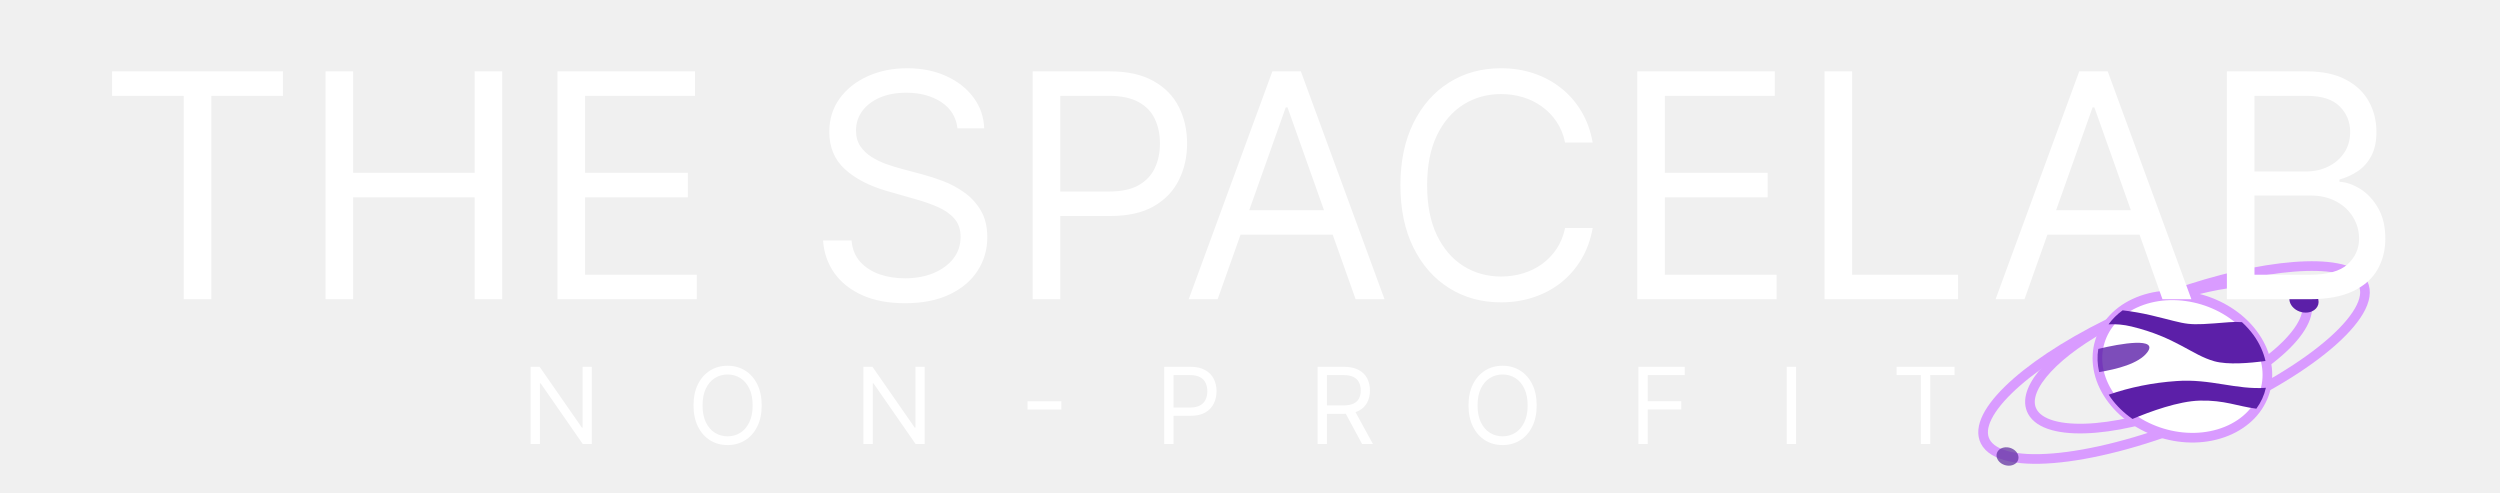
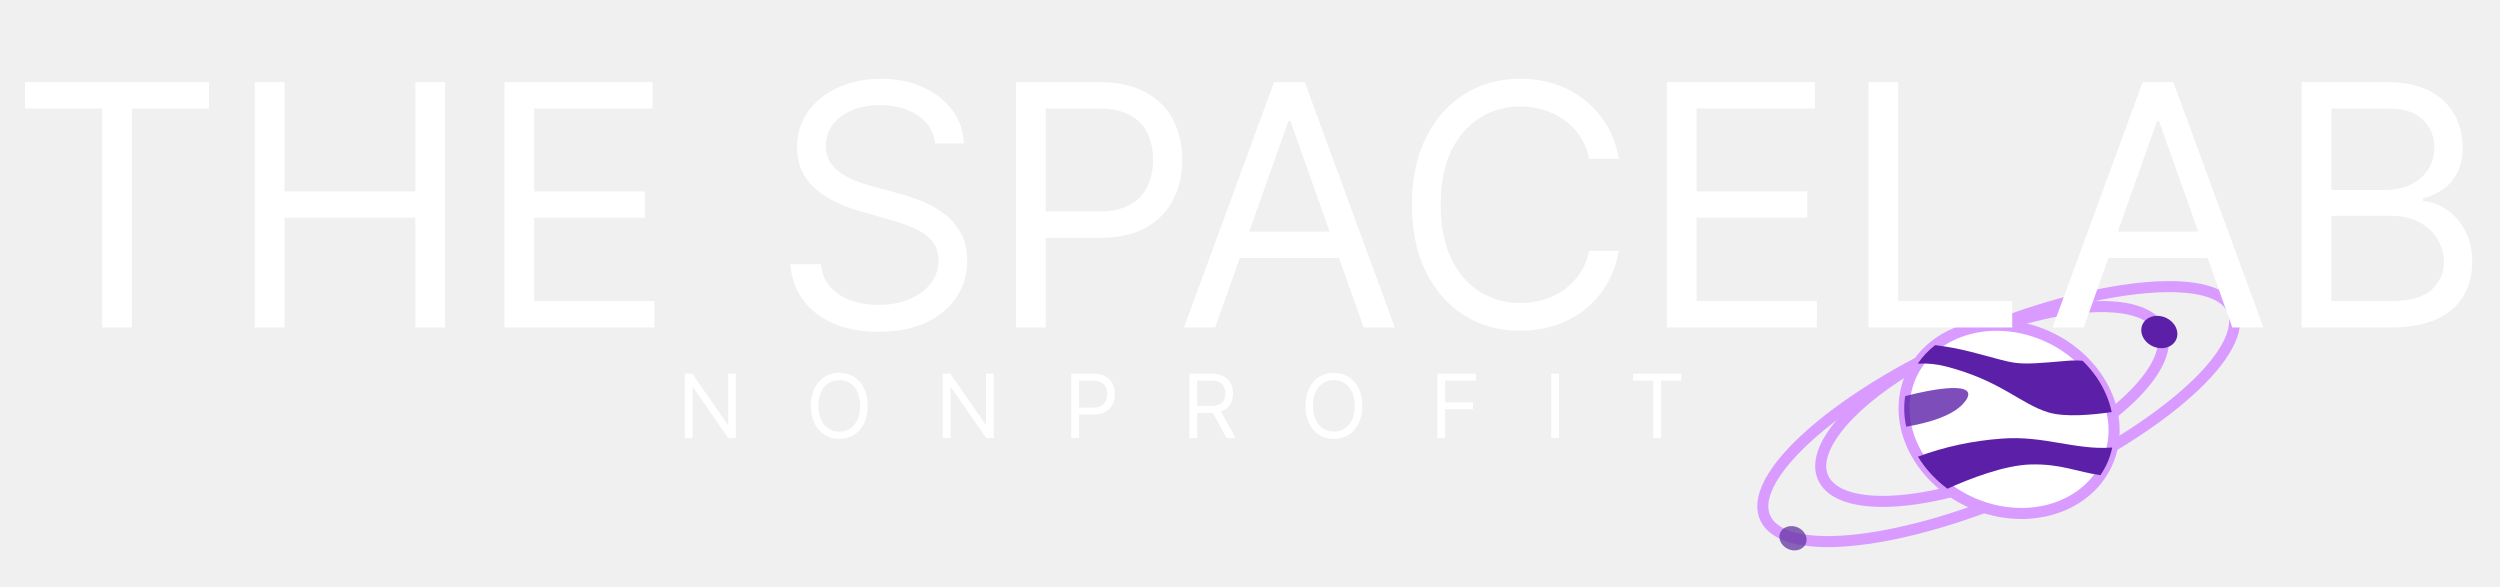
- <svg xmlns="http://www.w3.org/2000/svg" width="259" height="51" viewBox="0 0 259 51" fill="none">
-   <path d="M225.278 30.477C234.19 27.333 242.816 26.536 244.63 29.064C246.757 32.03 239.814 38.212 229.083 42.893C218.351 47.574 207.955 48.956 205.831 45.994C203.906 43.315 209.408 37.998 218.399 33.551" stroke="#D99BFF" stroke-linecap="round" stroke-linejoin="round" />
-   <path d="M226.633 30.276C232.343 28.658 237.256 28.709 238.648 30.669C240.471 33.211 235.694 37.998 227.977 41.365C220.26 44.731 212.516 45.402 210.692 42.861C209.164 40.741 212.255 37.047 217.8 33.931" stroke="#D99BFF" stroke-linecap="round" stroke-linejoin="round" />
-   <path d="M230.673 44.679C234.827 42.986 236.146 38.611 233.619 34.905C231.092 31.2 225.676 29.569 221.522 31.261C217.368 32.954 216.049 37.33 218.576 41.035C221.103 44.74 226.519 46.371 230.673 44.679Z" fill="white" stroke="#D99BFF" stroke-linecap="round" stroke-linejoin="round" />
-   <path d="M220.826 33.826C220.037 33.633 219.229 33.557 218.442 33.602C218.837 33.054 219.329 32.566 219.904 32.15C220.887 32.263 221.867 32.434 222.838 32.661C227.037 33.662 226.165 33.771 230.93 33.382C231.369 33.345 231.816 33.342 232.266 33.374C232.721 33.794 233.128 34.248 233.48 34.729C234.077 35.565 234.493 36.471 234.705 37.397C233.057 37.625 230.795 37.813 229.404 37.425C227.063 36.77 225.42 34.938 220.826 33.826Z" fill="#5C1FA8" />
-   <path d="M239.964 30.564C239.802 30.339 239.569 30.152 239.295 30.026C239.02 29.899 238.717 29.84 238.422 29.855C238.128 29.871 237.856 29.96 237.641 30.111C237.426 30.263 237.277 30.471 237.214 30.707C237.15 30.944 237.175 31.2 237.284 31.443C237.394 31.685 237.584 31.903 237.829 32.069C238.075 32.235 238.366 32.342 238.665 32.376C238.964 32.41 239.258 32.369 239.51 32.26C239.678 32.187 239.823 32.086 239.936 31.961C240.05 31.837 240.131 31.691 240.173 31.534C240.215 31.376 240.218 31.209 240.182 31.043C240.146 30.877 240.072 30.714 239.964 30.564Z" fill="#5C1FA8" />
-   <path d="M222.446 36.519C221.556 37.676 219.321 38.248 217.471 38.546C217.283 37.74 217.253 36.929 217.383 36.147C219.709 35.575 223.674 34.915 222.446 36.519Z" fill="#5C1FA8" fill-opacity="0.79" />
-   <path d="M234.747 40.176C234.572 40.954 234.237 41.686 233.758 42.342C231.763 42.082 230.466 41.446 227.92 41.503C225.695 41.553 222.734 42.643 220.925 43.404C220.041 42.788 219.283 42.052 218.691 41.233C218.612 41.117 218.536 41.006 218.457 40.891C220.66 40.121 223.027 39.645 225.481 39.477C229.008 39.217 231.645 40.399 234.747 40.176Z" fill="#5C1FA8" />
-   <path d="M208.936 46.873C208.814 46.704 208.638 46.562 208.431 46.467C208.225 46.372 207.996 46.328 207.774 46.34C207.553 46.351 207.348 46.419 207.186 46.533C207.024 46.648 206.913 46.804 206.865 46.983C206.818 47.161 206.837 47.354 206.92 47.536C207.003 47.719 207.147 47.883 207.332 48.008C207.518 48.132 207.737 48.212 207.962 48.237C208.188 48.262 208.409 48.23 208.598 48.147C208.724 48.092 208.832 48.016 208.917 47.922C209.002 47.828 209.062 47.719 209.093 47.601C209.125 47.482 209.127 47.357 209.1 47.232C209.073 47.107 209.017 46.985 208.936 46.873Z" fill="#6333A2" fill-opacity="0.74" />
-   <path d="M61.312 38V46H60.375L56.016 39.719H55.938V46H54.969V38H55.906L60.281 44.297H60.359V38H61.312ZM78.911 42C78.911 42.844 78.759 43.573 78.454 44.188C78.149 44.802 77.731 45.276 77.2 45.609C76.669 45.943 76.062 46.109 75.38 46.109C74.697 46.109 74.091 45.943 73.559 45.609C73.028 45.276 72.61 44.802 72.305 44.188C72.001 43.573 71.849 42.844 71.849 42C71.849 41.156 72.001 40.427 72.305 39.812C72.61 39.198 73.028 38.724 73.559 38.391C74.091 38.057 74.697 37.891 75.38 37.891C76.062 37.891 76.669 38.057 77.2 38.391C77.731 38.724 78.149 39.198 78.454 39.812C78.759 40.427 78.911 41.156 78.911 42ZM77.974 42C77.974 41.307 77.858 40.723 77.626 40.246C77.397 39.77 77.085 39.409 76.692 39.164C76.302 38.919 75.864 38.797 75.38 38.797C74.895 38.797 74.457 38.919 74.063 39.164C73.673 39.409 73.362 39.77 73.13 40.246C72.901 40.723 72.786 41.307 72.786 42C72.786 42.693 72.901 43.277 73.13 43.754C73.362 44.23 73.673 44.591 74.063 44.836C74.457 45.081 74.895 45.203 75.38 45.203C75.864 45.203 76.302 45.081 76.692 44.836C77.085 44.591 77.397 44.23 77.626 43.754C77.858 43.277 77.974 42.693 77.974 42ZM95.794 38V46H94.856L90.497 39.719H90.419V46H89.45V38H90.387L94.762 44.297H94.841V38H95.794ZM109.955 41.57V42.43H106.455V41.57H109.955ZM120.612 46V38H123.315C123.942 38 124.455 38.113 124.854 38.34C125.255 38.564 125.552 38.867 125.744 39.25C125.937 39.633 126.034 40.06 126.034 40.531C126.034 41.003 125.937 41.431 125.744 41.816C125.554 42.202 125.26 42.509 124.862 42.738C124.463 42.965 123.953 43.078 123.33 43.078H121.393V42.219H123.299C123.729 42.219 124.074 42.145 124.334 41.996C124.595 41.848 124.784 41.647 124.901 41.395C125.021 41.139 125.08 40.852 125.08 40.531C125.08 40.211 125.021 39.925 124.901 39.672C124.784 39.419 124.593 39.221 124.33 39.078C124.067 38.932 123.718 38.859 123.284 38.859H121.58V46H120.612ZM136.504 46V38H139.207C139.832 38 140.345 38.107 140.746 38.32C141.147 38.531 141.444 38.822 141.637 39.191C141.83 39.561 141.926 39.982 141.926 40.453C141.926 40.925 141.83 41.342 141.637 41.707C141.444 42.072 141.149 42.358 140.75 42.566C140.352 42.772 139.843 42.875 139.223 42.875H137.035V42H139.192C139.619 42 139.962 41.938 140.223 41.812C140.486 41.688 140.676 41.51 140.793 41.281C140.913 41.05 140.973 40.773 140.973 40.453C140.973 40.133 140.913 39.853 140.793 39.613C140.673 39.374 140.482 39.189 140.219 39.059C139.956 38.926 139.608 38.859 139.176 38.859H137.473V46H136.504ZM140.27 42.406L142.238 46H141.113L139.176 42.406H140.27ZM159.2 42C159.2 42.844 159.048 43.573 158.743 44.188C158.439 44.802 158.021 45.276 157.489 45.609C156.958 45.943 156.351 46.109 155.669 46.109C154.987 46.109 154.38 45.943 153.849 45.609C153.317 45.276 152.899 44.802 152.595 44.188C152.29 43.573 152.138 42.844 152.138 42C152.138 41.156 152.29 40.427 152.595 39.812C152.899 39.198 153.317 38.724 153.849 38.391C154.38 38.057 154.987 37.891 155.669 37.891C156.351 37.891 156.958 38.057 157.489 38.391C158.021 38.724 158.439 39.198 158.743 39.812C159.048 40.427 159.2 41.156 159.2 42ZM158.263 42C158.263 41.307 158.147 40.723 157.915 40.246C157.686 39.77 157.375 39.409 156.981 39.164C156.591 38.919 156.153 38.797 155.669 38.797C155.185 38.797 154.746 38.919 154.353 39.164C153.962 39.409 153.651 39.77 153.419 40.246C153.19 40.723 153.075 41.307 153.075 42C153.075 42.693 153.19 43.277 153.419 43.754C153.651 44.23 153.962 44.591 154.353 44.836C154.746 45.081 155.185 45.203 155.669 45.203C156.153 45.203 156.591 45.081 156.981 44.836C157.375 44.591 157.686 44.23 157.915 43.754C158.147 43.277 158.263 42.693 158.263 42ZM169.739 46V38H174.536V38.859H170.708V41.562H174.177V42.422H170.708V46H169.739ZM186.074 38V46H185.105V38H186.074ZM196.489 38.859V38H202.489V38.859H199.973V46H199.004V38.859H196.489Z" fill="white" />
-   <path d="M11.609 9.929V7.393H29.315V9.929H21.891V31H19.032V9.929H11.609ZM33.727 31V7.393H36.585V17.905H49.173V7.393H52.031V31H49.173V20.441H36.585V31H33.727ZM57.755 31V7.393H72.002V9.929H60.613V17.905H71.264V20.441H60.613V28.464H72.186V31H57.755ZM99.194 13.294C99.056 12.127 98.495 11.22 97.511 10.574C96.528 9.929 95.321 9.606 93.892 9.606C92.847 9.606 91.932 9.775 91.148 10.113C90.372 10.451 89.765 10.916 89.327 11.508C88.897 12.1 88.681 12.772 88.681 13.525C88.681 14.155 88.831 14.697 89.131 15.15C89.438 15.596 89.83 15.969 90.307 16.268C90.783 16.561 91.283 16.803 91.805 16.995C92.328 17.179 92.808 17.329 93.246 17.444L95.644 18.09C96.259 18.251 96.942 18.474 97.696 18.758C98.456 19.043 99.183 19.431 99.874 19.923C100.574 20.407 101.15 21.029 101.603 21.79C102.057 22.551 102.283 23.484 102.283 24.591C102.283 25.867 101.949 27.019 101.28 28.049C100.62 29.079 99.651 29.897 98.376 30.504C97.108 31.111 95.567 31.415 93.753 31.415C92.063 31.415 90.599 31.142 89.362 30.597C88.132 30.051 87.164 29.29 86.457 28.314C85.757 27.338 85.362 26.205 85.269 24.914H88.22C88.297 25.805 88.597 26.543 89.12 27.127C89.65 27.703 90.318 28.134 91.125 28.418C91.94 28.695 92.816 28.833 93.753 28.833C94.845 28.833 95.824 28.656 96.693 28.303C97.561 27.942 98.249 27.442 98.756 26.804C99.263 26.159 99.517 25.406 99.517 24.545C99.517 23.761 99.298 23.123 98.86 22.631C98.422 22.14 97.845 21.74 97.131 21.433C96.416 21.125 95.644 20.856 94.814 20.626L91.909 19.796C90.065 19.265 88.605 18.509 87.529 17.525C86.453 16.541 85.915 15.254 85.915 13.663C85.915 12.342 86.272 11.189 86.987 10.205C87.709 9.214 88.678 8.446 89.892 7.9C91.114 7.347 92.478 7.07 93.984 7.07C95.505 7.07 96.858 7.343 98.041 7.888C99.225 8.426 100.162 9.164 100.854 10.102C101.553 11.039 101.922 12.103 101.961 13.294H99.194ZM106.983 31V7.393H114.96C116.812 7.393 118.326 7.727 119.502 8.396C120.685 9.056 121.561 9.952 122.13 11.081C122.699 12.211 122.983 13.471 122.983 14.862C122.983 16.253 122.699 17.517 122.13 18.655C121.569 19.792 120.701 20.699 119.525 21.375C118.349 22.044 116.843 22.378 115.006 22.378H109.289V19.842H114.914C116.182 19.842 117.2 19.623 117.969 19.185C118.737 18.747 119.294 18.155 119.64 17.41C119.994 16.657 120.17 15.807 120.17 14.862C120.17 13.917 119.994 13.072 119.64 12.326C119.294 11.581 118.733 10.997 117.957 10.574C117.181 10.144 116.151 9.929 114.868 9.929H109.842V31H106.983ZM126.147 31H123.15L131.818 7.393H134.769L143.438 31H140.441L133.386 11.127H133.202L126.147 31ZM127.254 21.778H139.334V24.314H127.254V21.778ZM165.002 14.77H162.143C161.974 13.948 161.678 13.225 161.255 12.603C160.84 11.98 160.333 11.458 159.734 11.035C159.142 10.605 158.485 10.282 157.763 10.067C157.04 9.852 156.287 9.744 155.503 9.744C154.074 9.744 152.779 10.105 151.619 10.828C150.466 11.55 149.548 12.614 148.864 14.021C148.188 15.427 147.85 17.152 147.85 19.196C147.85 21.241 148.188 22.966 148.864 24.372C149.548 25.778 150.466 26.843 151.619 27.565C152.779 28.287 154.074 28.648 155.503 28.648C156.287 28.648 157.04 28.541 157.763 28.326C158.485 28.111 159.142 27.792 159.734 27.369C160.333 26.939 160.84 26.412 161.255 25.79C161.678 25.16 161.974 24.437 162.143 23.623H165.002C164.787 24.829 164.395 25.909 163.826 26.862C163.257 27.815 162.55 28.625 161.705 29.294C160.86 29.955 159.911 30.458 158.858 30.804C157.813 31.15 156.695 31.323 155.503 31.323C153.49 31.323 151.7 30.831 150.132 29.847C148.564 28.864 147.331 27.465 146.432 25.651C145.533 23.838 145.083 21.686 145.083 19.196C145.083 16.706 145.533 14.555 146.432 12.741C147.331 10.928 148.564 9.529 150.132 8.545C151.7 7.562 153.49 7.07 155.503 7.07C156.695 7.07 157.813 7.243 158.858 7.589C159.911 7.934 160.86 8.442 161.705 9.11C162.55 9.771 163.257 10.578 163.826 11.531C164.395 12.476 164.787 13.556 165.002 14.77ZM169.621 31V7.393H183.868V9.929H172.48V17.905H183.131V20.441H172.48V28.464H184.053V31H169.621ZM189.021 31V7.393H191.88V28.464H202.853V31H189.021ZM209.738 31H206.741L215.409 7.393H218.36L227.028 31H224.031L216.977 11.127H216.792L209.738 31ZM210.845 21.778H222.925V24.314H210.845V21.778ZM230.706 31V7.393H238.959C240.603 7.393 241.96 7.677 243.028 8.246C244.096 8.807 244.891 9.564 245.414 10.517C245.937 11.462 246.198 12.511 246.198 13.663C246.198 14.678 246.017 15.515 245.656 16.176C245.303 16.837 244.834 17.36 244.25 17.744C243.673 18.128 243.047 18.413 242.371 18.597V18.828C243.093 18.874 243.819 19.127 244.549 19.588C245.279 20.049 245.89 20.71 246.382 21.571C246.874 22.432 247.12 23.484 247.12 24.729C247.12 25.913 246.851 26.977 246.313 27.922C245.775 28.867 244.926 29.617 243.766 30.17C242.605 30.723 241.095 31 239.235 31H230.706ZM233.564 28.464H239.235C241.103 28.464 242.428 28.103 243.212 27.381C244.004 26.651 244.4 25.767 244.4 24.729C244.4 23.93 244.196 23.192 243.789 22.516C243.381 21.832 242.801 21.287 242.048 20.879C241.295 20.464 240.404 20.257 239.374 20.257H233.564V28.464ZM233.564 17.767H238.867C239.727 17.767 240.503 17.598 241.195 17.26C241.894 16.922 242.448 16.445 242.855 15.831C243.27 15.216 243.477 14.493 243.477 13.663C243.477 12.626 243.116 11.746 242.394 11.024C241.672 10.294 240.527 9.929 238.959 9.929H233.564V17.767Z" fill="white" />
+ <svg xmlns="http://www.w3.org/2000/svg" width="1130" height="265" viewBox="0 0 1130 265" fill="none">
+   <path d="M903.685 146.35C951.724 128.222 998.225 123.627 1008 138.2C1019.47 155.306 982.042 190.95 924.193 217.937C866.344 244.925 810.3 252.896 798.851 235.818C788.476 220.368 818.133 189.711 866.601 164.075" stroke="#D99BFF" stroke-width="4.994" stroke-linecap="round" stroke-linejoin="round" />
+   <path d="M910.992 145.189C941.772 135.862 968.256 136.153 975.76 147.453C985.591 162.109 959.837 189.715 918.238 209.123C876.64 228.532 834.893 232.404 825.062 217.748C816.821 205.526 833.486 184.227 863.376 166.261" stroke="#D99BFF" stroke-width="4.994" stroke-linecap="round" stroke-linejoin="round" />
+   <path d="M932.772 228.237C955.165 218.478 962.274 193.249 948.651 171.887C935.028 150.524 905.831 141.117 883.438 150.876C861.045 160.636 853.935 185.865 867.559 207.227C881.182 228.59 910.379 237.997 932.772 228.237Z" fill="white" stroke="#D99BFF" stroke-width="4.994" stroke-linecap="round" stroke-linejoin="round" />
+   <path d="M879.681 165.663C875.426 164.55 871.071 164.113 866.825 164.371C868.956 161.214 871.61 158.395 874.708 155.996C880.007 156.651 885.291 157.638 890.522 158.948C913.162 164.717 908.459 165.345 934.148 163.105C936.514 162.889 938.924 162.874 941.346 163.06C943.803 165.48 945.997 168.097 947.89 170.868C951.112 175.691 953.354 180.911 954.498 186.254C945.614 187.567 933.418 188.654 925.918 186.414C913.303 182.637 904.441 172.071 879.681 165.663Z" fill="#5C1FA8" />
+   <path d="M982.859 146.865C981.987 145.566 980.731 144.485 979.252 143.757C977.773 143.029 976.137 142.688 974.55 142.776C972.963 142.864 971.497 143.378 970.337 144.252C969.177 145.127 968.376 146.323 968.034 147.689C967.692 149.055 967.825 150.53 968.416 151.928C969.007 153.325 970.029 154.582 971.354 155.54C972.679 156.498 974.247 157.113 975.859 157.309C977.471 157.504 979.056 157.271 980.412 156.638C981.317 156.221 982.099 155.636 982.712 154.918C983.325 154.199 983.758 153.362 983.986 152.453C984.213 151.544 984.231 150.583 984.037 149.624C983.844 148.664 983.444 147.727 982.859 146.865Z" fill="#5C1FA8" />
+   <path d="M888.424 181.184C883.629 187.858 871.577 191.156 861.607 192.871C860.593 188.226 860.433 183.552 861.132 179.041C873.669 175.745 895.044 171.938 888.424 181.184Z" fill="#5C1FA8" fill-opacity="0.79" />
+   <path d="M954.736 202.284C953.79 206.769 951.987 210.99 949.402 214.772C938.65 213.274 931.655 209.606 917.934 209.936C905.937 210.225 889.976 216.506 880.224 220.898C875.459 217.343 871.375 213.098 868.18 208.379C867.754 207.711 867.346 207.072 866.921 206.404C878.798 201.966 891.558 199.22 904.784 198.254C923.795 196.756 938.01 203.567 954.736 202.284Z" fill="#5C1FA8" />
+   <path d="M815.592 240.875C814.935 239.897 813.989 239.083 812.875 238.535C811.76 237.987 810.527 237.731 809.332 237.799C808.137 237.866 807.034 238.255 806.162 238.915C805.289 239.575 804.688 240.477 804.432 241.507C804.177 242.537 804.28 243.648 804.729 244.7C805.177 245.752 805.95 246.697 806.95 247.416C807.95 248.135 809.132 248.595 810.347 248.738C811.561 248.881 812.754 248.701 813.773 248.22C814.45 247.905 815.034 247.464 815.493 246.923C815.951 246.382 816.274 245.753 816.443 245.07C816.612 244.388 816.624 243.666 816.478 242.946C816.332 242.226 816.031 241.522 815.592 240.875Z" fill="#6333A2" fill-opacity="0.74" />
+   <path d="M11.299 49.034V37.123H94.456V49.034H59.591V148H46.164V49.034H11.299ZM115.178 148V37.123H128.605V86.498H187.725V37.123H201.151V148H187.725V98.409H128.605V148H115.178ZM228.031 148V37.123H294.947V49.034H241.458V86.498H291.482V98.409H241.458V136.089H295.813V148H228.031ZM422.661 64.842C422.012 59.356 419.377 55.097 414.757 52.065C410.137 49.034 404.471 47.518 397.757 47.518C392.849 47.518 388.554 48.312 384.872 49.9C381.227 51.488 378.376 53.672 376.318 56.451C374.297 59.23 373.287 62.388 373.287 65.925C373.287 68.885 373.99 71.429 375.398 73.559C376.842 75.652 378.682 77.403 380.92 78.81C383.158 80.182 385.504 81.319 387.958 82.221C390.413 83.087 392.668 83.791 394.726 84.332L405.987 87.364C408.874 88.122 412.086 89.169 415.623 90.504C419.196 91.84 422.607 93.662 425.856 95.972C429.14 98.246 431.847 101.17 433.976 104.743C436.106 108.316 437.171 112.701 437.171 117.899C437.171 123.89 435.601 129.304 432.461 134.14C429.357 138.977 424.809 142.821 418.818 145.672C412.862 148.523 405.626 149.949 397.108 149.949C389.167 149.949 382.292 148.668 376.481 146.105C370.706 143.543 366.158 139.969 362.838 135.386C359.553 130.802 357.694 125.478 357.261 119.415H371.121C371.482 123.601 372.889 127.066 375.344 129.809C377.834 132.516 380.974 134.537 384.764 135.873C388.59 137.172 392.704 137.822 397.108 137.822C402.233 137.822 406.835 136.992 410.913 135.331C414.992 133.635 418.222 131.289 420.604 128.293C422.986 125.262 424.177 121.724 424.177 117.682C424.177 114.001 423.149 111.005 421.091 108.695C419.034 106.385 416.327 104.508 412.97 103.065C409.614 101.621 405.987 100.358 402.089 99.275L388.445 95.377C379.783 92.886 372.926 89.331 367.873 84.711C362.82 80.091 360.293 74.046 360.293 66.575C360.293 60.367 361.971 54.953 365.328 50.333C368.721 45.677 373.268 42.068 378.971 39.505C384.71 36.907 391.116 35.607 398.191 35.607C405.337 35.607 411.689 36.888 417.247 39.451C422.806 41.977 427.209 45.442 430.457 49.846C433.742 54.249 435.474 59.248 435.655 64.842H422.661ZM459.246 148V37.123H496.71C505.409 37.123 512.519 38.693 518.041 41.833C523.599 44.937 527.714 49.142 530.385 54.448C533.056 59.753 534.391 65.672 534.391 72.205C534.391 78.738 533.056 84.675 530.385 90.017C527.75 95.359 523.672 99.618 518.149 102.794C512.627 105.934 505.553 107.504 496.927 107.504H470.074V95.593H496.494C502.449 95.593 507.231 94.565 510.841 92.507C514.45 90.45 517.067 87.671 518.691 84.17C520.351 80.633 521.181 76.645 521.181 72.205C521.181 67.766 520.351 63.796 518.691 60.295C517.067 56.794 514.432 54.05 510.786 52.065C507.141 50.044 502.305 49.034 496.277 49.034H472.672V148H459.246ZM549.252 148H535.176L575.889 37.123H589.748L630.461 148H616.385L583.252 54.664H582.385L549.252 148ZM554.45 104.689H611.187V116.599H554.45V104.689ZM731.742 71.772H718.315C717.521 67.91 716.132 64.517 714.147 61.594C712.198 58.67 709.815 56.216 707 54.231C704.221 52.21 701.135 50.694 697.742 49.683C694.35 48.673 690.813 48.167 687.131 48.167C680.418 48.167 674.336 49.864 668.886 53.257C663.472 56.649 659.159 61.648 655.947 68.253C652.771 74.858 651.183 82.961 651.183 92.561C651.183 102.162 652.771 110.265 655.947 116.87C659.159 123.475 663.472 128.474 668.886 131.867C674.336 135.259 680.418 136.956 687.131 136.956C690.813 136.956 694.35 136.45 697.742 135.44C701.135 134.429 704.221 132.931 707 130.946C709.815 128.925 712.198 126.453 714.147 123.529C716.132 120.57 717.521 117.177 718.315 113.351H731.742C730.731 119.018 728.89 124.089 726.22 128.564C723.549 133.04 720.228 136.847 716.258 139.987C712.288 143.091 707.83 145.455 702.886 147.08C697.977 148.704 692.725 149.516 687.131 149.516C677.675 149.516 669.265 147.206 661.902 142.586C654.539 137.966 648.746 131.397 644.524 122.879C640.301 114.362 638.189 104.256 638.189 92.561C638.189 80.868 640.301 70.761 644.524 62.244C648.746 53.726 654.539 47.157 661.902 42.537C669.265 37.917 677.675 35.607 687.131 35.607C692.725 35.607 697.977 36.419 702.886 38.043C707.83 39.668 712.288 42.05 716.258 45.19C720.228 48.294 723.549 52.084 726.22 56.559C728.89 60.998 730.731 66.069 731.742 71.772ZM753.438 148V37.123H820.354V49.034H766.864V86.498H816.889V98.409H766.864V136.089H821.22V148H753.438ZM844.554 148V37.123H857.981V136.089H909.521V148H844.554ZM941.856 148H927.78L968.492 37.123H982.352L1023.06 148H1008.99L975.855 54.664H974.989L941.856 148ZM947.053 104.689H1003.79V116.599H947.053V104.689ZM1040.33 148V37.123H1079.1C1086.82 37.123 1093.19 38.459 1098.21 41.129C1103.23 43.764 1106.96 47.319 1109.42 51.795C1111.87 56.234 1113.1 61.161 1113.1 66.575C1113.1 71.339 1112.25 75.273 1110.55 78.377C1108.89 81.481 1106.69 83.935 1103.95 85.74C1101.24 87.545 1098.3 88.88 1095.12 89.746V90.829C1098.52 91.046 1101.93 92.237 1105.36 94.402C1108.78 96.568 1111.65 99.672 1113.96 103.714C1116.27 107.757 1117.43 112.701 1117.43 118.548C1117.43 124.107 1116.17 129.105 1113.64 133.545C1111.11 137.984 1107.12 141.503 1101.67 144.102C1096.22 146.701 1089.13 148 1080.4 148H1040.33ZM1053.76 136.089H1080.4C1089.17 136.089 1095.39 134.393 1099.08 131C1102.79 127.571 1104.65 123.421 1104.65 118.548C1104.65 114.795 1103.7 111.33 1101.78 108.154C1099.87 104.941 1097.14 102.379 1093.61 100.466C1090.07 98.517 1085.88 97.542 1081.05 97.542H1053.76V136.089ZM1053.76 85.848H1078.67C1082.71 85.848 1086.35 85.054 1089.6 83.466C1092.89 81.878 1095.48 79.64 1097.4 76.753C1099.35 73.865 1100.32 70.473 1100.32 66.575C1100.32 61.702 1098.62 57.57 1095.23 54.177C1091.84 50.748 1086.46 49.034 1079.1 49.034H1053.76V85.848Z" fill="white" />
+   <path d="M332.591 168.909V198H329.182L313.33 175.159H313.045V198H309.523V168.909H312.932L328.841 191.807H329.125V168.909H332.591ZM392.185 183.455C392.185 186.523 391.631 189.174 390.523 191.409C389.415 193.644 387.896 195.367 385.964 196.58C384.032 197.792 381.826 198.398 379.344 198.398C376.863 198.398 374.657 197.792 372.725 196.58C370.793 195.367 369.273 193.644 368.165 191.409C367.058 189.174 366.504 186.523 366.504 183.455C366.504 180.386 367.058 177.735 368.165 175.5C369.273 173.265 370.793 171.542 372.725 170.33C374.657 169.117 376.863 168.511 379.344 168.511C381.826 168.511 384.032 169.117 385.964 170.33C387.896 171.542 389.415 173.265 390.523 175.5C391.631 177.735 392.185 180.386 392.185 183.455ZM388.776 183.455C388.776 180.936 388.355 178.81 387.512 177.077C386.679 175.344 385.547 174.032 384.117 173.142C382.697 172.252 381.106 171.807 379.344 171.807C377.583 171.807 375.987 172.252 374.558 173.142C373.137 174.032 372.005 175.344 371.163 177.077C370.329 178.81 369.913 180.936 369.913 183.455C369.913 185.973 370.329 188.099 371.163 189.832C372.005 191.565 373.137 192.877 374.558 193.767C375.987 194.657 377.583 195.102 379.344 195.102C381.106 195.102 382.697 194.657 384.117 193.767C385.547 192.877 386.679 191.565 387.512 189.832C388.355 188.099 388.776 185.973 388.776 183.455ZM449.177 168.909V198H445.768L429.915 175.159H429.631V198H426.109V168.909H429.518L445.427 191.807H445.711V168.909H449.177ZM484.226 198V168.909H494.055C496.338 168.909 498.203 169.321 499.652 170.145C501.11 170.959 502.19 172.062 502.891 173.455C503.591 174.847 503.942 176.4 503.942 178.114C503.942 179.828 503.591 181.385 502.891 182.787C502.199 184.188 501.129 185.306 499.68 186.139C498.232 186.963 496.375 187.375 494.112 187.375H487.067V184.25H493.999C495.561 184.25 496.816 183.98 497.763 183.44C498.71 182.901 499.396 182.171 499.822 181.253C500.258 180.325 500.476 179.278 500.476 178.114C500.476 176.949 500.258 175.907 499.822 174.989C499.396 174.07 498.705 173.35 497.749 172.83C496.792 172.299 495.523 172.034 493.942 172.034H487.749V198H484.226ZM537.616 198V168.909H547.446C549.719 168.909 551.584 169.297 553.043 170.074C554.501 170.841 555.58 171.897 556.281 173.241C556.982 174.586 557.332 176.116 557.332 177.83C557.332 179.544 556.982 181.063 556.281 182.389C555.58 183.715 554.506 184.757 553.057 185.514C551.608 186.262 549.757 186.636 547.503 186.636H539.548V183.455H547.389C548.942 183.455 550.192 183.227 551.139 182.773C552.096 182.318 552.787 181.674 553.213 180.841C553.649 179.998 553.866 178.994 553.866 177.83C553.866 176.665 553.649 175.647 553.213 174.776C552.777 173.904 552.081 173.232 551.125 172.759C550.169 172.276 548.904 172.034 547.332 172.034H541.139V198H537.616ZM551.31 184.932L558.469 198H554.378L547.332 184.932H551.31ZM615.748 183.455C615.748 186.523 615.194 189.174 614.086 191.409C612.978 193.644 611.458 195.367 609.526 196.58C607.594 197.792 605.388 198.398 602.907 198.398C600.426 198.398 598.219 197.792 596.288 196.58C594.356 195.367 592.836 193.644 591.728 191.409C590.62 189.174 590.066 186.523 590.066 183.455C590.066 180.386 590.62 177.735 591.728 175.5C592.836 173.265 594.356 171.542 596.288 170.33C598.219 169.117 600.426 168.511 602.907 168.511C605.388 168.511 607.594 169.117 609.526 170.33C611.458 171.542 612.978 173.265 614.086 175.5C615.194 177.735 615.748 180.386 615.748 183.455ZM612.339 183.455C612.339 180.936 611.917 178.81 611.075 177.077C610.241 175.344 609.11 174.032 607.68 173.142C606.259 172.252 604.668 171.807 602.907 171.807C601.146 171.807 599.55 172.252 598.12 173.142C596.7 174.032 595.568 175.344 594.725 177.077C593.892 178.81 593.475 180.936 593.475 183.455C593.475 185.973 593.892 188.099 594.725 189.832C595.568 191.565 596.7 192.877 598.12 193.767C599.55 194.657 601.146 195.102 602.907 195.102C604.668 195.102 606.259 194.657 607.68 193.767C609.11 192.877 610.241 191.565 611.075 189.832C611.917 188.099 612.339 185.973 612.339 183.455ZM649.671 198V168.909H667.114V172.034H653.194V181.864H665.808V184.989H653.194V198H649.671ZM704.67 168.909V198H701.148V168.909H704.67ZM738.143 172.034V168.909H759.961V172.034H750.813V198H747.29V172.034H738.143Z" fill="white" />
</svg>
